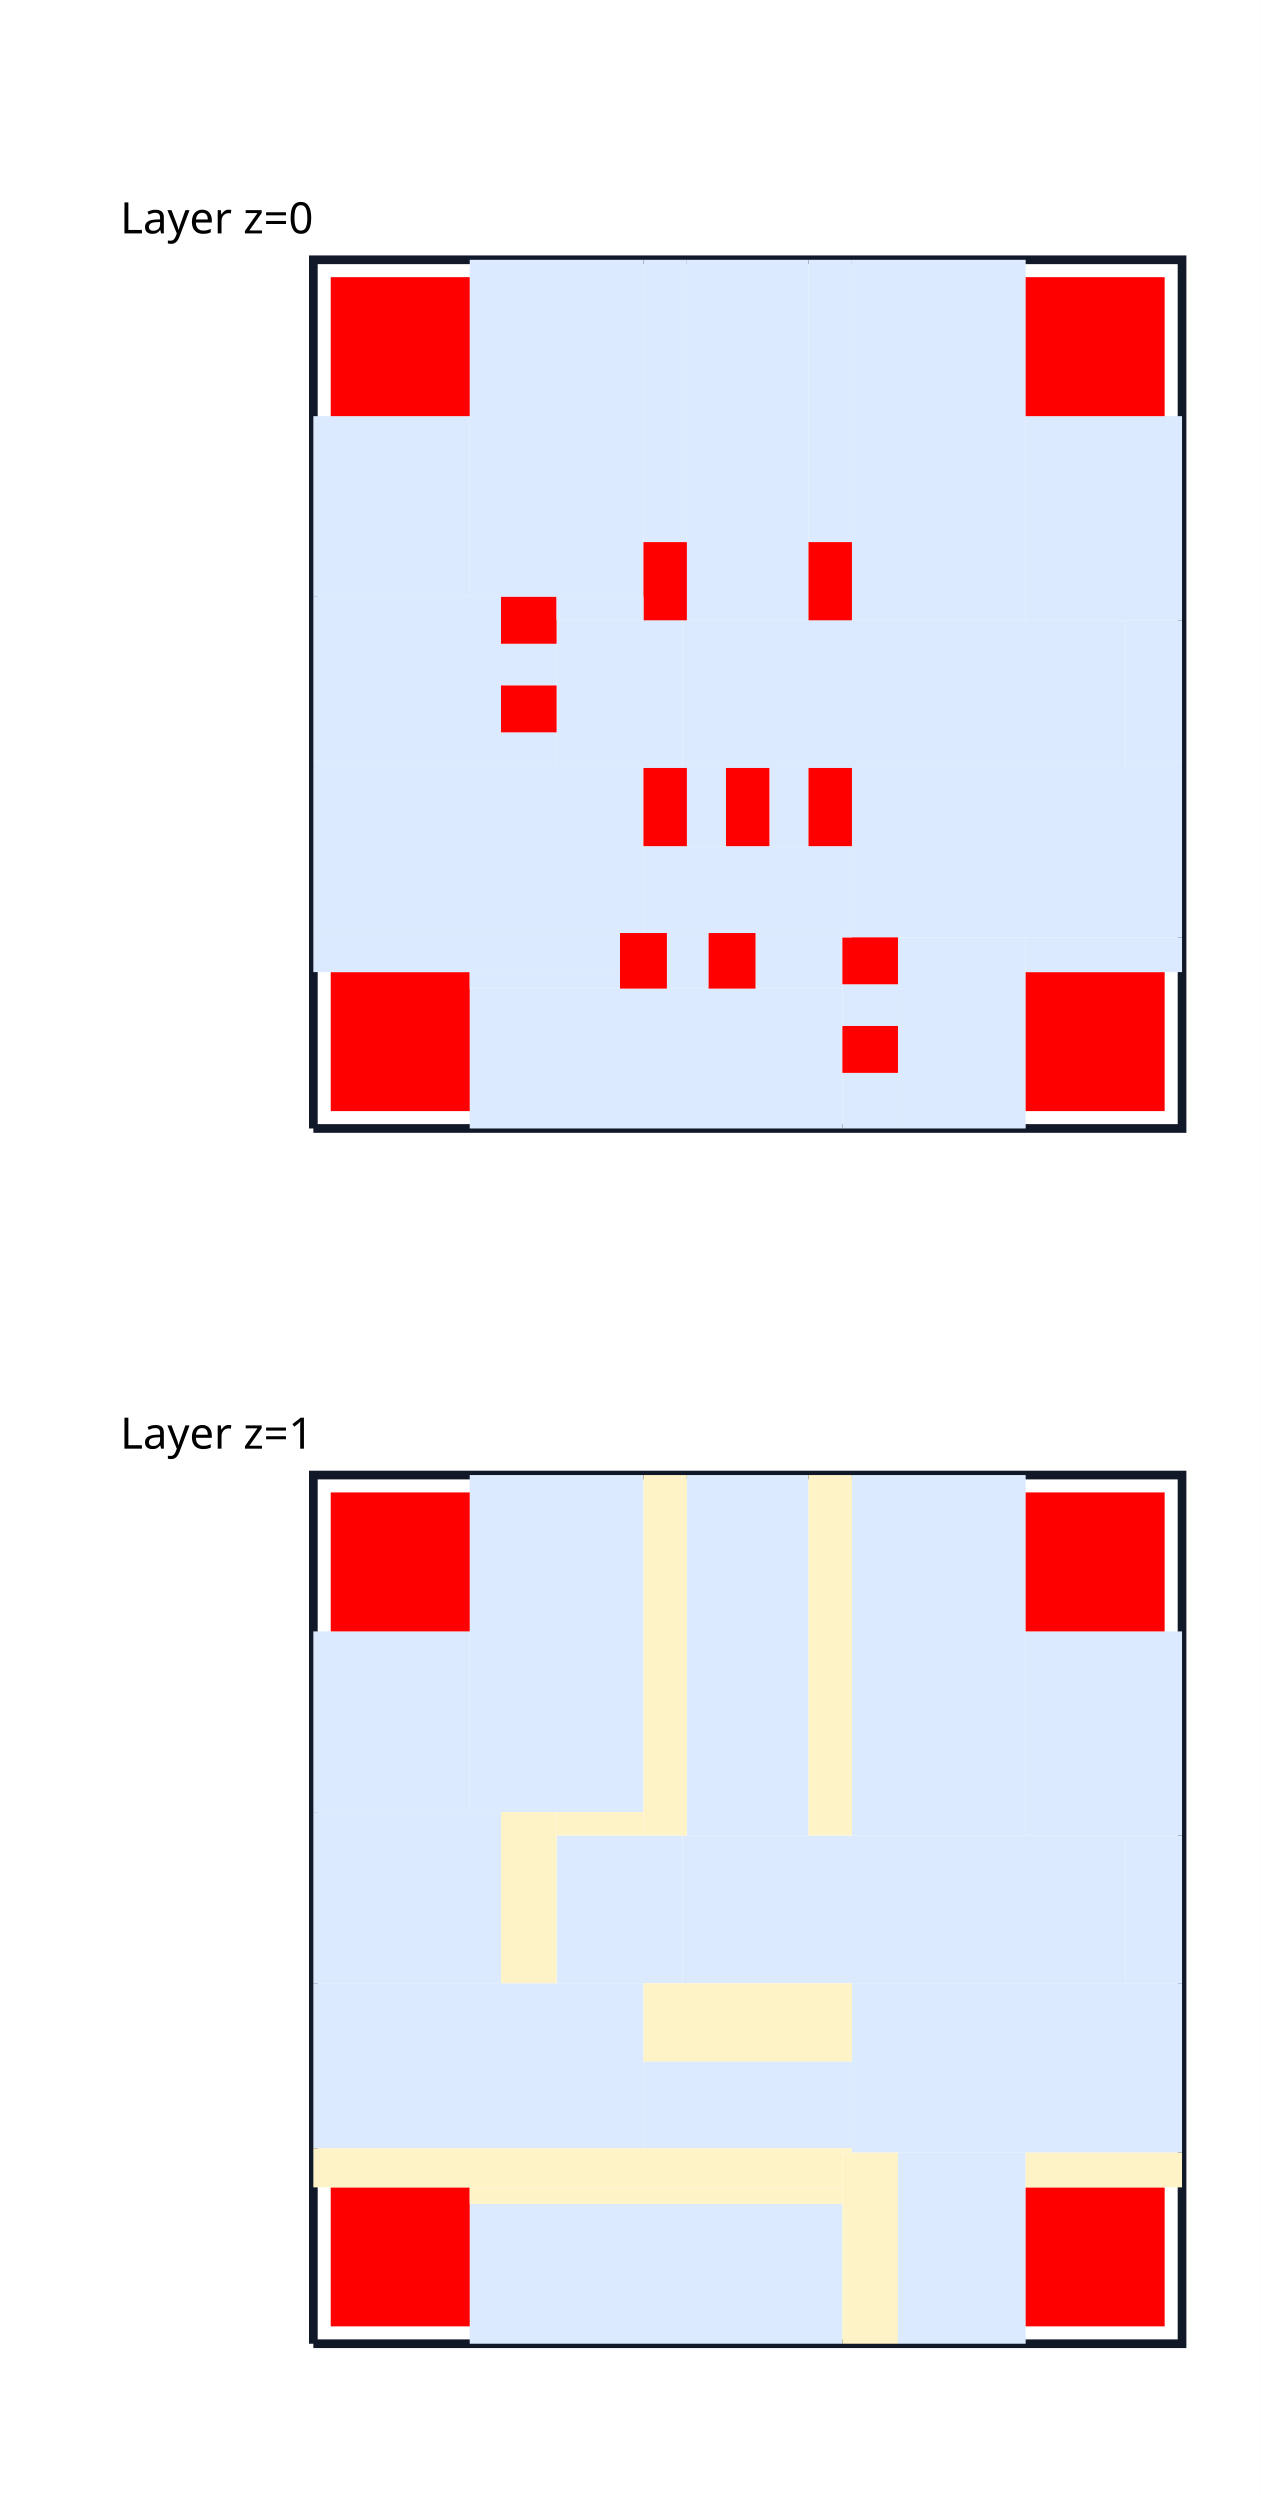
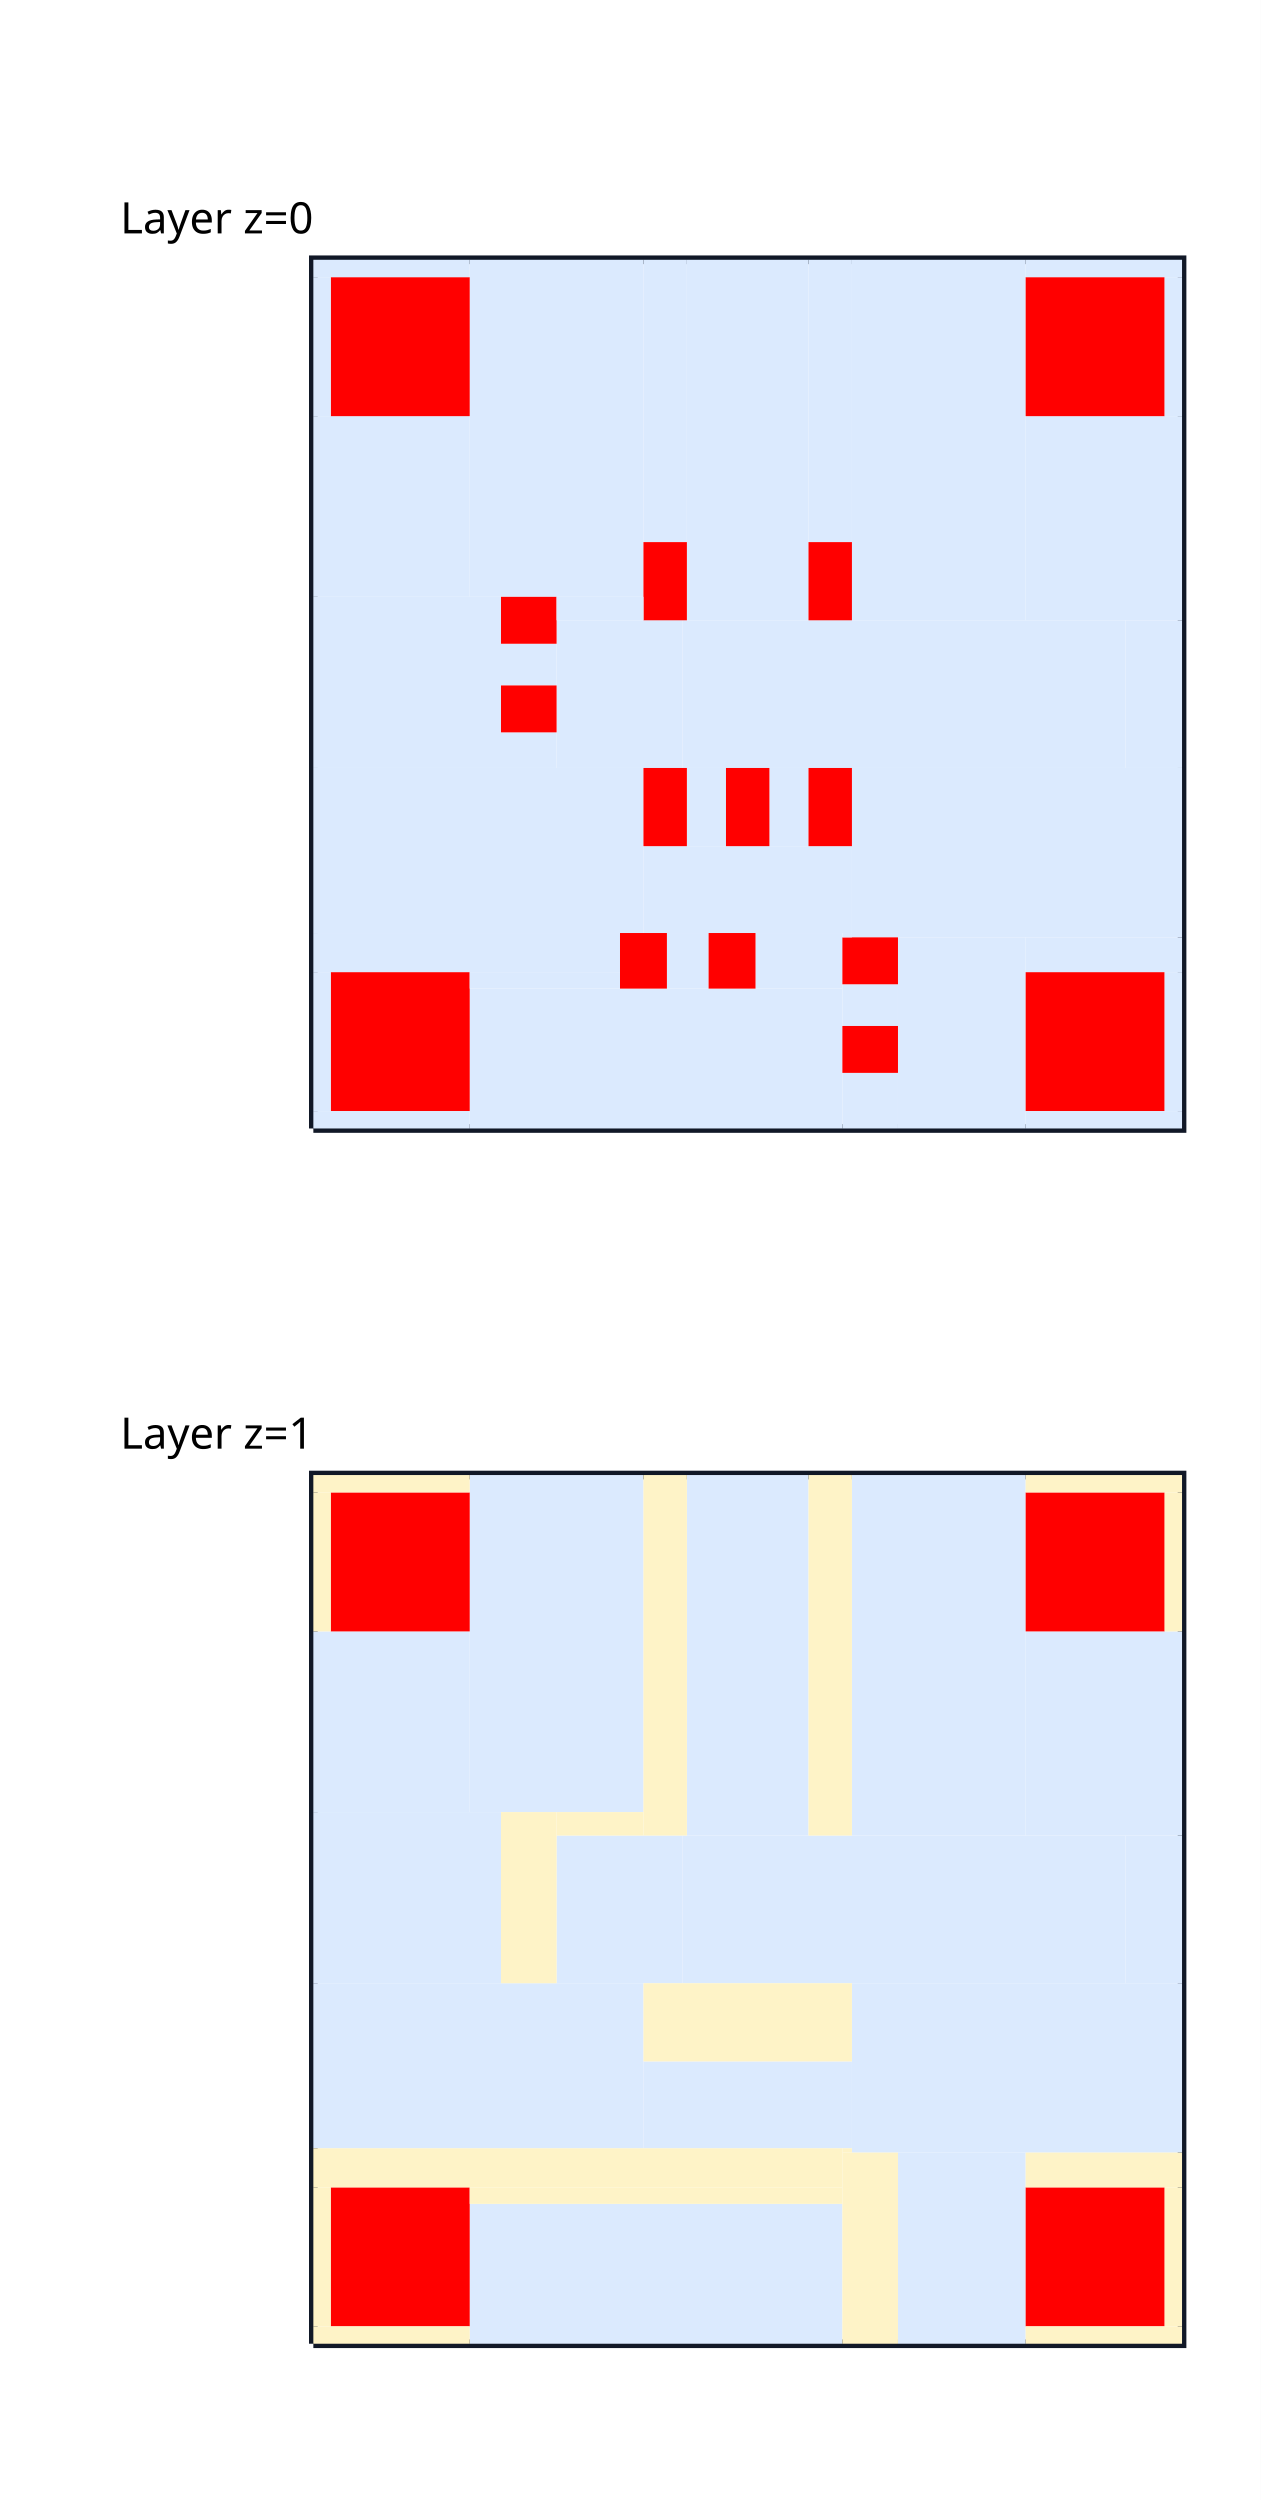
<svg xmlns="http://www.w3.org/2000/svg" width="640" height="1269" viewBox="0 0 640 1269">
  <rect width="100%" height="100%" fill="white" />
  <g>
    <polyline data-points="0,0 10,0 10,10 0,10 0,0" data-type="line" data-label="bounds" points="159.055,572.814 600,572.814 600,131.869 159.055,131.869 159.055,572.814" fill="none" stroke="#111827" stroke-width="4.409" />
  </g>
  <g>
    <polyline data-points="0,-13.989588958333332 10,-13.989588958333332 10,-3.989588958333332 0,-3.989588958333332 0,-13.989588958333332" data-type="line" data-label="bounds" points="159.055,1189.677 600,1189.677 600,748.733 159.055,748.733 159.055,1189.677" fill="none" stroke="#111827" stroke-width="4.409" />
  </g>
  <g>
    <rect data-type="rect" data-label="node" data-x="6.799999499999999" data-y="5" x="346.46" y="314.862" width="224.875" height="74.958" fill="#dbeafe" stroke="black" stroke-width="0.023" />
  </g>
  <g>
    <rect data-type="rect" data-label="node" data-x="3.525061" data-y="5" x="282.521" y="314.862" width="63.939" height="74.958" fill="#dbeafe" stroke="black" stroke-width="0.023" />
  </g>
  <g>
    <rect data-type="rect" data-label="node" data-x="5.0000005000000005" data-y="7.924986499999999" x="348.663" y="131.869" width="61.729" height="182.993" fill="#dbeafe" stroke="black" stroke-width="0.023" />
  </g>
  <g>
    <rect data-type="rect" data-label="node" data-x="1.9000205" data-y="3.2000279999999997" x="159.055" y="389.82" width="167.561" height="83.779" fill="#dbeafe" stroke="black" stroke-width="0.023" />
  </g>
  <g>
    <rect data-type="rect" data-label="node" data-x="2.8000204999999996" data-y="8.0599865" x="238.425" y="131.869" width="88.191" height="171.088" fill="#dbeafe" stroke="black" stroke-width="0.023" />
  </g>
  <g>
    <rect data-type="rect" data-label="node" data-x="8.0999795" data-y="3.1750279999999997" x="432.439" y="389.82" width="167.561" height="85.984" fill="#dbeafe" stroke="black" stroke-width="0.023" />
  </g>
  <g>
    <rect data-type="rect" data-label="node" data-x="7.1999794999999995" data-y="7.924986499999999" x="432.439" y="131.869" width="88.191" height="182.993" fill="#dbeafe" stroke="black" stroke-width="0.023" />
  </g>
  <g>
    <rect data-type="rect" data-label="node" data-x="5" data-y="2.750029" x="326.616" y="429.505" width="105.823" height="44.094" fill="#dbeafe" stroke="black" stroke-width="0.023" />
  </g>
  <g>
    <rect data-type="rect" data-label="node" data-x="1.0800205" data-y="5.135" x="159.055" y="302.957" width="95.246" height="86.864" fill="#dbeafe" stroke="black" stroke-width="0.023" />
  </g>
  <g>
    <rect data-type="rect" data-label="node" data-x="0.8999999999999999" data-y="7.1599865" x="159.055" y="211.239" width="79.37" height="91.718" fill="#dbeafe" stroke="black" stroke-width="0.023" />
  </g>
  <g>
    <rect data-type="rect" data-label="node" data-x="3.9450204999999996" data-y="0.8050145" x="238.425" y="501.82" width="189.167" height="70.993" fill="#dbeafe" stroke="black" stroke-width="0.023" />
  </g>
  <g>
    <rect data-type="rect" data-label="node" data-x="7.4650205" data-y="1.1000145" x="455.813" y="475.804" width="64.817" height="97.009" fill="#dbeafe" stroke="black" stroke-width="0.023" />
  </g>
  <g>
    <rect data-type="rect" data-label="node" data-x="9.1" data-y="7.024986499999999" x="520.63" y="211.239" width="79.37" height="103.623" fill="#dbeafe" stroke="black" stroke-width="0.023" />
  </g>
  <g>
    <rect data-type="rect" data-label="node" data-x="9.674958999999998" data-y="5" x="571.335" y="314.862" width="28.665" height="74.958" fill="#dbeafe" stroke="black" stroke-width="0.023" />
  </g>
  <g>
    <rect data-type="rect" data-label="node" data-x="1" data-y="1" x="167.874" y="493.444" width="70.551" height="70.551" fill="red" stroke="black" stroke-width="0.023" />
  </g>
  <g>
    <rect data-type="rect" data-label="node" data-x="1" data-y="9" x="167.874" y="140.688" width="70.551" height="70.551" fill="red" stroke="black" stroke-width="0.023" />
  </g>
  <g>
    <rect data-type="rect" data-label="node" data-x="9" data-y="9" x="520.63" y="140.688" width="70.551" height="70.551" fill="red" stroke="black" stroke-width="0.023" />
  </g>
  <g>
    <rect data-type="rect" data-label="node" data-x="9" data-y="1" x="520.63" y="493.444" width="70.551" height="70.551" fill="red" stroke="black" stroke-width="0.023" />
  </g>
  <g>
    <rect data-type="rect" data-label="node" data-x="1.7650204999999999" data-y="2.0250144999999997" x="159.055" y="473.6" width="155.655" height="19.844" fill="#dbeafe" stroke="black" stroke-width="0.023" />
  </g>
  <g>
    <rect data-type="rect" data-label="node" data-x="2.480041" data-y="4.3549999999999995" x="254.301" y="371.744" width="28.22" height="18.076" fill="#dbeafe" stroke="black" stroke-width="0.023" />
  </g>
  <g>
    <rect data-type="rect" data-label="node" data-x="2.480041" data-y="5.339972999999999" x="254.301" y="326.768" width="28.22" height="21.165" fill="#dbeafe" stroke="black" stroke-width="0.023" />
  </g>
  <g>
    <rect data-type="rect" data-label="node" data-x="4.310041" data-y="1.930029" x="338.521" y="473.6" width="21.165" height="28.22" fill="#dbeafe" stroke="black" stroke-width="0.023" />
  </g>
  <g>
    <rect data-type="rect" data-label="node" data-x="4.0500405" data-y="8.3749855" x="326.616" y="131.869" width="22.047" height="143.308" fill="#dbeafe" stroke="black" stroke-width="0.023" />
  </g>
  <g>
    <rect data-type="rect" data-label="node" data-x="4.5250205" data-y="3.7000279999999997" x="348.663" y="389.82" width="19.841" height="39.685" fill="#dbeafe" stroke="black" stroke-width="0.023" />
  </g>
  <g>
    <rect data-type="rect" data-label="node" data-x="5.4749795" data-y="3.7000279999999997" x="390.551" y="389.82" width="19.841" height="39.685" fill="#dbeafe" stroke="black" stroke-width="0.023" />
  </g>
  <g>
    <rect data-type="rect" data-label="node" data-x="5.590040999999999" data-y="1.930029" x="383.498" y="473.6" width="44.094" height="28.22" fill="#dbeafe" stroke="black" stroke-width="0.023" />
  </g>
  <g>
    <rect data-type="rect" data-label="node" data-x="6.410041" data-y="0.3200145" x="427.592" y="544.592" width="28.22" height="28.222" fill="#dbeafe" stroke="black" stroke-width="0.023" />
  </g>
  <g>
    <rect data-type="rect" data-label="node" data-x="5.94996" data-y="8.3749855" x="410.392" y="131.869" width="22.047" height="143.308" fill="#dbeafe" stroke="black" stroke-width="0.023" />
  </g>
  <g>
    <rect data-type="rect" data-label="node" data-x="6.410041" data-y="1.420029" x="427.592" y="499.615" width="28.22" height="21.165" fill="#dbeafe" stroke="black" stroke-width="0.023" />
  </g>
  <g>
    <rect data-type="rect" data-label="node" data-x="9.1" data-y="2.0000145" x="520.63" y="475.804" width="79.37" height="17.639" fill="#dbeafe" stroke="black" stroke-width="0.023" />
  </g>
  <g>
    <rect data-type="rect" data-label="node" data-x="4.050040000000138" data-y="3.7000280000000316" x="326.616" y="389.82" width="22.047" height="39.685" fill="red" stroke="black" stroke-width="0.023" />
  </g>
  <g>
    <rect data-type="rect" data-label="node" data-x="4.999999999999943" data-y="3.7000280000000316" x="368.504" y="389.82" width="22.047" height="39.685" fill="red" stroke="black" stroke-width="0.023" />
  </g>
  <g>
    <rect data-type="rect" data-label="node" data-x="5.949959999999862" data-y="3.7000280000000316" x="410.392" y="389.82" width="22.047" height="39.685" fill="red" stroke="black" stroke-width="0.023" />
  </g>
  <g>
    <rect data-type="rect" data-label="node" data-x="5.949959999999862" data-y="6.299971999999968" x="410.392" y="275.177" width="22.047" height="39.685" fill="red" stroke="black" stroke-width="0.023" />
  </g>
  <g>
    <rect data-type="rect" data-label="node" data-x="4.050040000000138" data-y="6.299971999999968" x="326.616" y="275.177" width="22.047" height="39.685" fill="red" stroke="black" stroke-width="0.023" />
  </g>
  <g>
    <rect data-type="rect" data-label="node" data-x="2.480040500000138" data-y="5.849972899999967" x="254.301" y="302.957" width="28.22" height="23.811" fill="red" stroke="black" stroke-width="0.023" />
  </g>
  <g>
    <rect data-type="rect" data-label="node" data-x="2.480040500000138" data-y="4.829972899999968" x="254.301" y="347.933" width="28.22" height="23.811" fill="red" stroke="black" stroke-width="0.023" />
  </g>
  <g>
    <rect data-type="rect" data-label="node" data-x="3.8000405000001383" data-y="1.9300289000000315" x="314.71" y="473.6" width="23.811" height="28.22" fill="red" stroke="black" stroke-width="0.023" />
  </g>
  <g>
    <rect data-type="rect" data-label="node" data-x="4.820040500000138" data-y="1.9300289000000315" x="359.687" y="473.6" width="23.811" height="28.22" fill="red" stroke="black" stroke-width="0.023" />
  </g>
  <g>
    <rect data-type="rect" data-label="node" data-x="6.410040500000138" data-y="0.9100289000000319" x="427.592" y="520.781" width="28.22" height="23.811" fill="red" stroke="black" stroke-width="0.023" />
  </g>
  <g>
    <rect data-type="rect" data-label="node" data-x="6.410040500000138" data-y="1.9300289000000315" x="427.592" y="475.804" width="28.22" height="23.811" fill="red" stroke="black" stroke-width="0.023" />
  </g>
  <g>
    <rect data-type="rect" data-label="node" data-x="3.300040750000069" data-y="5.984973" x="282.521" y="302.957" width="44.094" height="11.906" fill="#dbeafe" stroke="black" stroke-width="0.023" />
  </g>
  <g>
+     <rect data-type="rect" data-label="node" data-x="0.8999999999999998" data-y="9.9" x="159.055" y="131.869" width="79.37" height="8.819" fill="#dbeafe" stroke="black" stroke-width="0.023" />
+   </g>
+   <g>
    <rect data-type="rect" data-label="node" data-x="6.145" data-y="2.225029" x="427.592" y="473.6" width="4.847" height="2.205" fill="#dbeafe" stroke="black" stroke-width="0.023" />
  </g>
  <g>
+     <rect data-type="rect" data-label="node" data-x="9.1" data-y="9.9" x="520.63" y="131.869" width="79.37" height="8.819" fill="#dbeafe" stroke="black" stroke-width="0.023" />
+   </g>
+   <g>
+     <rect data-type="rect" data-label="node" data-x="0.09999999999999998" data-y="9" x="159.055" y="140.688" width="8.819" height="70.551" fill="#dbeafe" stroke="black" stroke-width="0.023" />
+   </g>
+   <g>
+     <rect data-type="rect" data-label="node" data-x="0.8999999999999999" data-y="0.09999999999999998" x="159.055" y="563.995" width="79.37" height="8.819" fill="#dbeafe" stroke="black" stroke-width="0.023" />
+   </g>
+   <g>
    <rect data-type="rect" data-label="node" data-x="2.6650202500000693" data-y="1.7050144999999999" x="238.425" y="493.444" width="76.285" height="8.377" fill="#dbeafe" stroke="black" stroke-width="0.023" />
  </g>
  <g>
+     <rect data-type="rect" data-label="node" data-x="9.1" data-y="0.09999999999999998" x="520.63" y="563.995" width="79.37" height="8.819" fill="#dbeafe" stroke="black" stroke-width="0.023" />
+   </g>
+   <g>
+     <rect data-type="rect" data-label="node" data-x="9.9" data-y="9" x="591.181" y="140.688" width="8.819" height="70.551" fill="#dbeafe" stroke="black" stroke-width="0.023" />
+   </g>
+   <g>
+     <rect data-type="rect" data-label="node" data-x="0.09999999999999998" data-y="0.9999999999999999" x="159.055" y="493.444" width="8.819" height="70.551" fill="#dbeafe" stroke="black" stroke-width="0.023" />
+   </g>
+   <g>
+     <rect data-type="rect" data-label="node" data-x="9.9" data-y="0.9999999999999999" x="591.181" y="493.444" width="8.819" height="70.551" fill="#dbeafe" stroke="black" stroke-width="0.023" />
+   </g>
+   <g>
    <rect data-type="rect" data-label="node" data-x="6.799999499999999" data-y="-8.989588958333332" x="346.46" y="931.726" width="224.875" height="74.958" fill="#dbeafe" stroke="black" stroke-width="0.023" />
  </g>
  <g>
    <rect data-type="rect" data-label="node" data-x="3.525061" data-y="-8.989588958333332" x="282.521" y="931.726" width="63.939" height="74.958" fill="#dbeafe" stroke="black" stroke-width="0.023" />
  </g>
  <g>
    <rect data-type="rect" data-label="node" data-x="5.0000005000000005" data-y="-6.064602458333333" x="348.663" y="748.733" width="61.729" height="182.993" fill="#dbeafe" stroke="black" stroke-width="0.023" />
  </g>
  <g>
    <rect data-type="rect" data-label="node" data-x="1.9000205" data-y="-10.789560958333333" x="159.055" y="1006.684" width="167.561" height="83.779" fill="#dbeafe" stroke="black" stroke-width="0.023" />
  </g>
  <g>
    <rect data-type="rect" data-label="node" data-x="2.8000204999999996" data-y="-5.929602458333331" x="238.425" y="748.733" width="88.191" height="171.088" fill="#dbeafe" stroke="black" stroke-width="0.023" />
  </g>
  <g>
    <rect data-type="rect" data-label="node" data-x="8.0999795" data-y="-10.814560958333333" x="432.439" y="1006.684" width="167.561" height="85.984" fill="#dbeafe" stroke="black" stroke-width="0.023" />
  </g>
  <g>
    <rect data-type="rect" data-label="node" data-x="7.1999794999999995" data-y="-6.064602458333333" x="432.439" y="748.733" width="88.191" height="182.993" fill="#dbeafe" stroke="black" stroke-width="0.023" />
  </g>
  <g>
    <rect data-type="rect" data-label="node" data-x="5" data-y="-11.239559958333333" x="326.616" y="1046.369" width="105.823" height="44.094" fill="#dbeafe" stroke="black" stroke-width="0.023" />
  </g>
  <g>
    <rect data-type="rect" data-label="node" data-x="1.0800205" data-y="-8.854588958333332" x="159.055" y="919.82" width="95.246" height="86.864" fill="#dbeafe" stroke="black" stroke-width="0.023" />
  </g>
  <g>
    <rect data-type="rect" data-label="node" data-x="0.8999999999999999" data-y="-6.829602458333333" x="159.055" y="828.103" width="79.37" height="91.718" fill="#dbeafe" stroke="black" stroke-width="0.023" />
  </g>
  <g>
    <rect data-type="rect" data-label="node" data-x="3.9450204999999996" data-y="-13.184574458333332" x="238.425" y="1118.684" width="189.167" height="70.993" fill="#dbeafe" stroke="black" stroke-width="0.023" />
  </g>
  <g>
    <rect data-type="rect" data-label="node" data-x="7.4650205" data-y="-12.889574458333332" x="455.813" y="1092.668" width="64.817" height="97.009" fill="#dbeafe" stroke="black" stroke-width="0.023" />
  </g>
  <g>
    <rect data-type="rect" data-label="node" data-x="9.1" data-y="-6.964602458333333" x="520.63" y="828.103" width="79.37" height="103.623" fill="#dbeafe" stroke="black" stroke-width="0.023" />
  </g>
  <g>
    <rect data-type="rect" data-label="node" data-x="9.674958999999998" data-y="-8.989588958333332" x="571.335" y="931.726" width="28.665" height="74.958" fill="#dbeafe" stroke="black" stroke-width="0.023" />
  </g>
  <g>
    <rect data-type="rect" data-label="node" data-x="1" data-y="-12.989588958333332" x="167.874" y="1110.307" width="70.551" height="70.551" fill="red" stroke="black" stroke-width="0.023" />
  </g>
  <g>
    <rect data-type="rect" data-label="node" data-x="1" data-y="-4.989588958333332" x="167.874" y="757.551" width="70.551" height="70.551" fill="red" stroke="black" stroke-width="0.023" />
  </g>
  <g>
    <rect data-type="rect" data-label="node" data-x="9" data-y="-4.989588958333332" x="520.63" y="757.551" width="70.551" height="70.551" fill="red" stroke="black" stroke-width="0.023" />
  </g>
  <g>
    <rect data-type="rect" data-label="node" data-x="9" data-y="-12.989588958333332" x="520.63" y="1110.307" width="70.551" height="70.551" fill="red" stroke="black" stroke-width="0.023" />
  </g>
  <g>
    <rect data-type="rect" data-label="node" data-x="4.0500405" data-y="-6.064602458333333" x="326.616" y="748.733" width="22.047" height="182.993" fill="#fef3c7" stroke="black" stroke-width="0.023" />
  </g>
  <g>
    <rect data-type="rect" data-label="node" data-x="5.94996" data-y="-6.064602458333333" x="410.392" y="748.733" width="22.047" height="182.993" fill="#fef3c7" stroke="black" stroke-width="0.023" />
  </g>
  <g>
    <rect data-type="rect" data-label="node" data-x="5" data-y="-10.289560958333333" x="326.616" y="1006.684" width="105.823" height="39.685" fill="#fef3c7" stroke="black" stroke-width="0.023" />
  </g>
  <g>
    <rect data-type="rect" data-label="node" data-x="9.1" data-y="-11.989574458333333" x="520.63" y="1092.668" width="79.37" height="17.639" fill="#fef3c7" stroke="black" stroke-width="0.023" />
  </g>
  <g>
    <rect data-type="rect" data-label="node" data-x="2.480041" data-y="-8.854588958333332" x="254.301" y="919.82" width="28.22" height="86.864" fill="#fef3c7" stroke="black" stroke-width="0.023" />
  </g>
  <g>
    <rect data-type="rect" data-label="node" data-x="6.410041" data-y="-12.889574458333332" x="427.592" y="1092.668" width="28.22" height="97.009" fill="#fef3c7" stroke="black" stroke-width="0.023" />
  </g>
  <g>
    <rect data-type="rect" data-label="node" data-x="3.0450204999999997" data-y="-11.964574458333333" x="159.055" y="1090.464" width="268.537" height="19.844" fill="#fef3c7" stroke="black" stroke-width="0.023" />
  </g>
  <g>
    <rect data-type="rect" data-label="node" data-x="3.300041" data-y="-8.004615958333332" x="282.521" y="919.82" width="44.094" height="11.906" fill="#fef3c7" stroke="black" stroke-width="0.023" />
  </g>
  <g>
+     <rect data-type="rect" data-label="node" data-x="0.8999999999999998" data-y="-4.089588958333332" x="159.055" y="748.733" width="79.37" height="8.819" fill="#fef3c7" stroke="black" stroke-width="0.023" />
+   </g>
+   <g>
    <rect data-type="rect" data-label="node" data-x="6.145" data-y="-11.764559958333333" x="427.592" y="1090.464" width="4.847" height="2.205" fill="#fef3c7" stroke="black" stroke-width="0.023" />
  </g>
  <g>
+     <rect data-type="rect" data-label="node" data-x="9.1" data-y="-4.089588958333332" x="520.63" y="748.733" width="79.37" height="8.819" fill="#fef3c7" stroke="black" stroke-width="0.023" />
+   </g>
+   <g>
+     <rect data-type="rect" data-label="node" data-x="0.09999999999999998" data-y="-4.989588958333332" x="159.055" y="757.551" width="8.819" height="70.551" fill="#fef3c7" stroke="black" stroke-width="0.023" />
+   </g>
+   <g>
+     <rect data-type="rect" data-label="node" data-x="0.8999999999999999" data-y="-13.889588958333333" x="159.055" y="1180.858" width="79.37" height="8.819" fill="#fef3c7" stroke="black" stroke-width="0.023" />
+   </g>
+   <g>
    <rect data-type="rect" data-label="node" data-x="3.9450204999999996" data-y="-12.284574458333331" x="238.425" y="1110.307" width="189.167" height="8.377" fill="#fef3c7" stroke="black" stroke-width="0.023" />
+   </g>
+   <g>
+     <rect data-type="rect" data-label="node" data-x="9.1" data-y="-13.889588958333333" x="520.63" y="1180.858" width="79.37" height="8.819" fill="#fef3c7" stroke="black" stroke-width="0.023" />
+   </g>
+   <g>
+     <rect data-type="rect" data-label="node" data-x="9.9" data-y="-4.989588958333332" x="591.181" y="757.551" width="8.819" height="70.551" fill="#fef3c7" stroke="black" stroke-width="0.023" />
+   </g>
+   <g>
+     <rect data-type="rect" data-label="node" data-x="9.9" data-y="-12.989588958333332" x="591.181" y="1110.307" width="8.819" height="70.551" fill="#fef3c7" stroke="black" stroke-width="0.023" />
+   </g>
+   <g>
+     <rect data-type="rect" data-label="node" data-x="0.09999999999999998" data-y="-12.989588958333332" x="159.055" y="1110.307" width="8.819" height="70.551" fill="#fef3c7" stroke="black" stroke-width="0.023" />
  </g>
  <text data-type="text" data-label="Layer z=0" data-x="0" data-y="10.691671166666666" x="159.055" y="101.37" fill="black" font-size="22.047" font-family="sans-serif" text-anchor="end" dominant-baseline="text-before-edge">Layer z=0</text>
  <text data-type="text" data-label="Layer z=1" data-x="0" data-y="-3.2979177916666664" x="159.055" y="718.234" fill="black" font-size="22.047" font-family="sans-serif" text-anchor="end" dominant-baseline="text-before-edge">Layer z=1</text>
  <g id="crosshair" style="display: none">
    <line id="crosshair-h" y1="0" y2="1269" stroke="#666" stroke-width="0.5" />
    <line id="crosshair-v" x1="0" x2="640" stroke="#666" stroke-width="0.5" />
    <text id="coordinates" font-family="monospace" font-size="12" fill="#666" />
  </g>
</svg>
